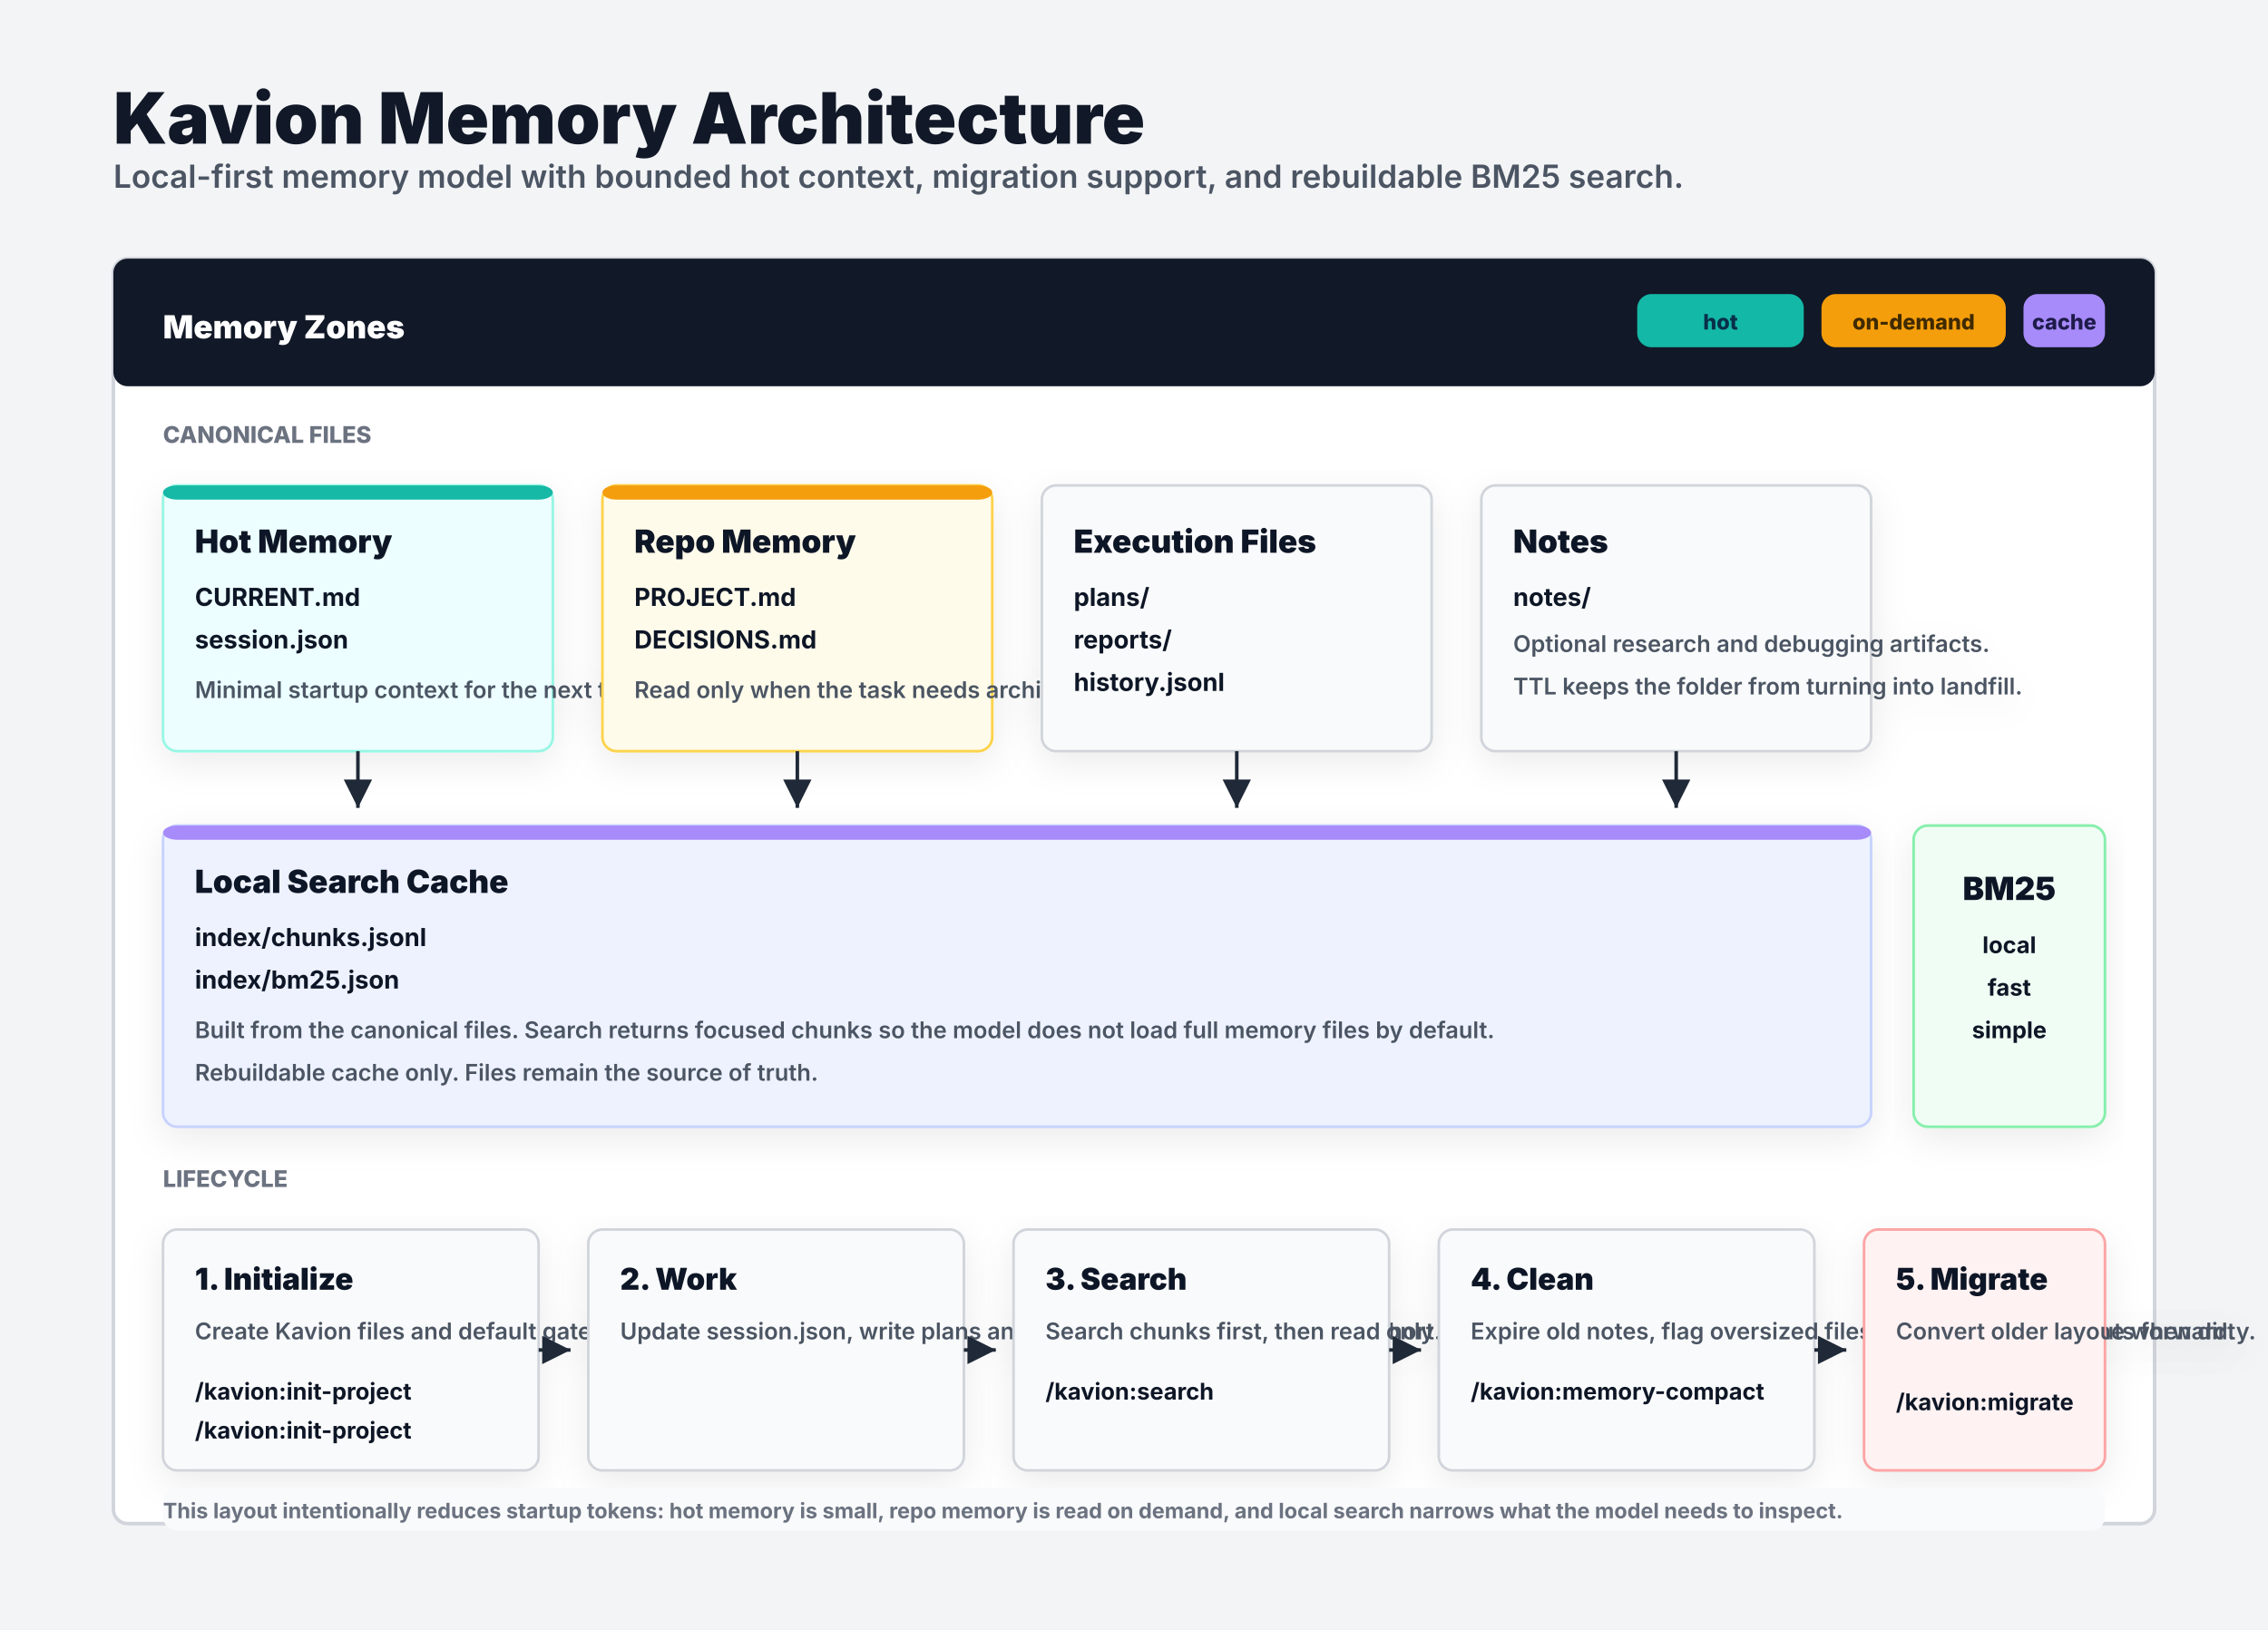
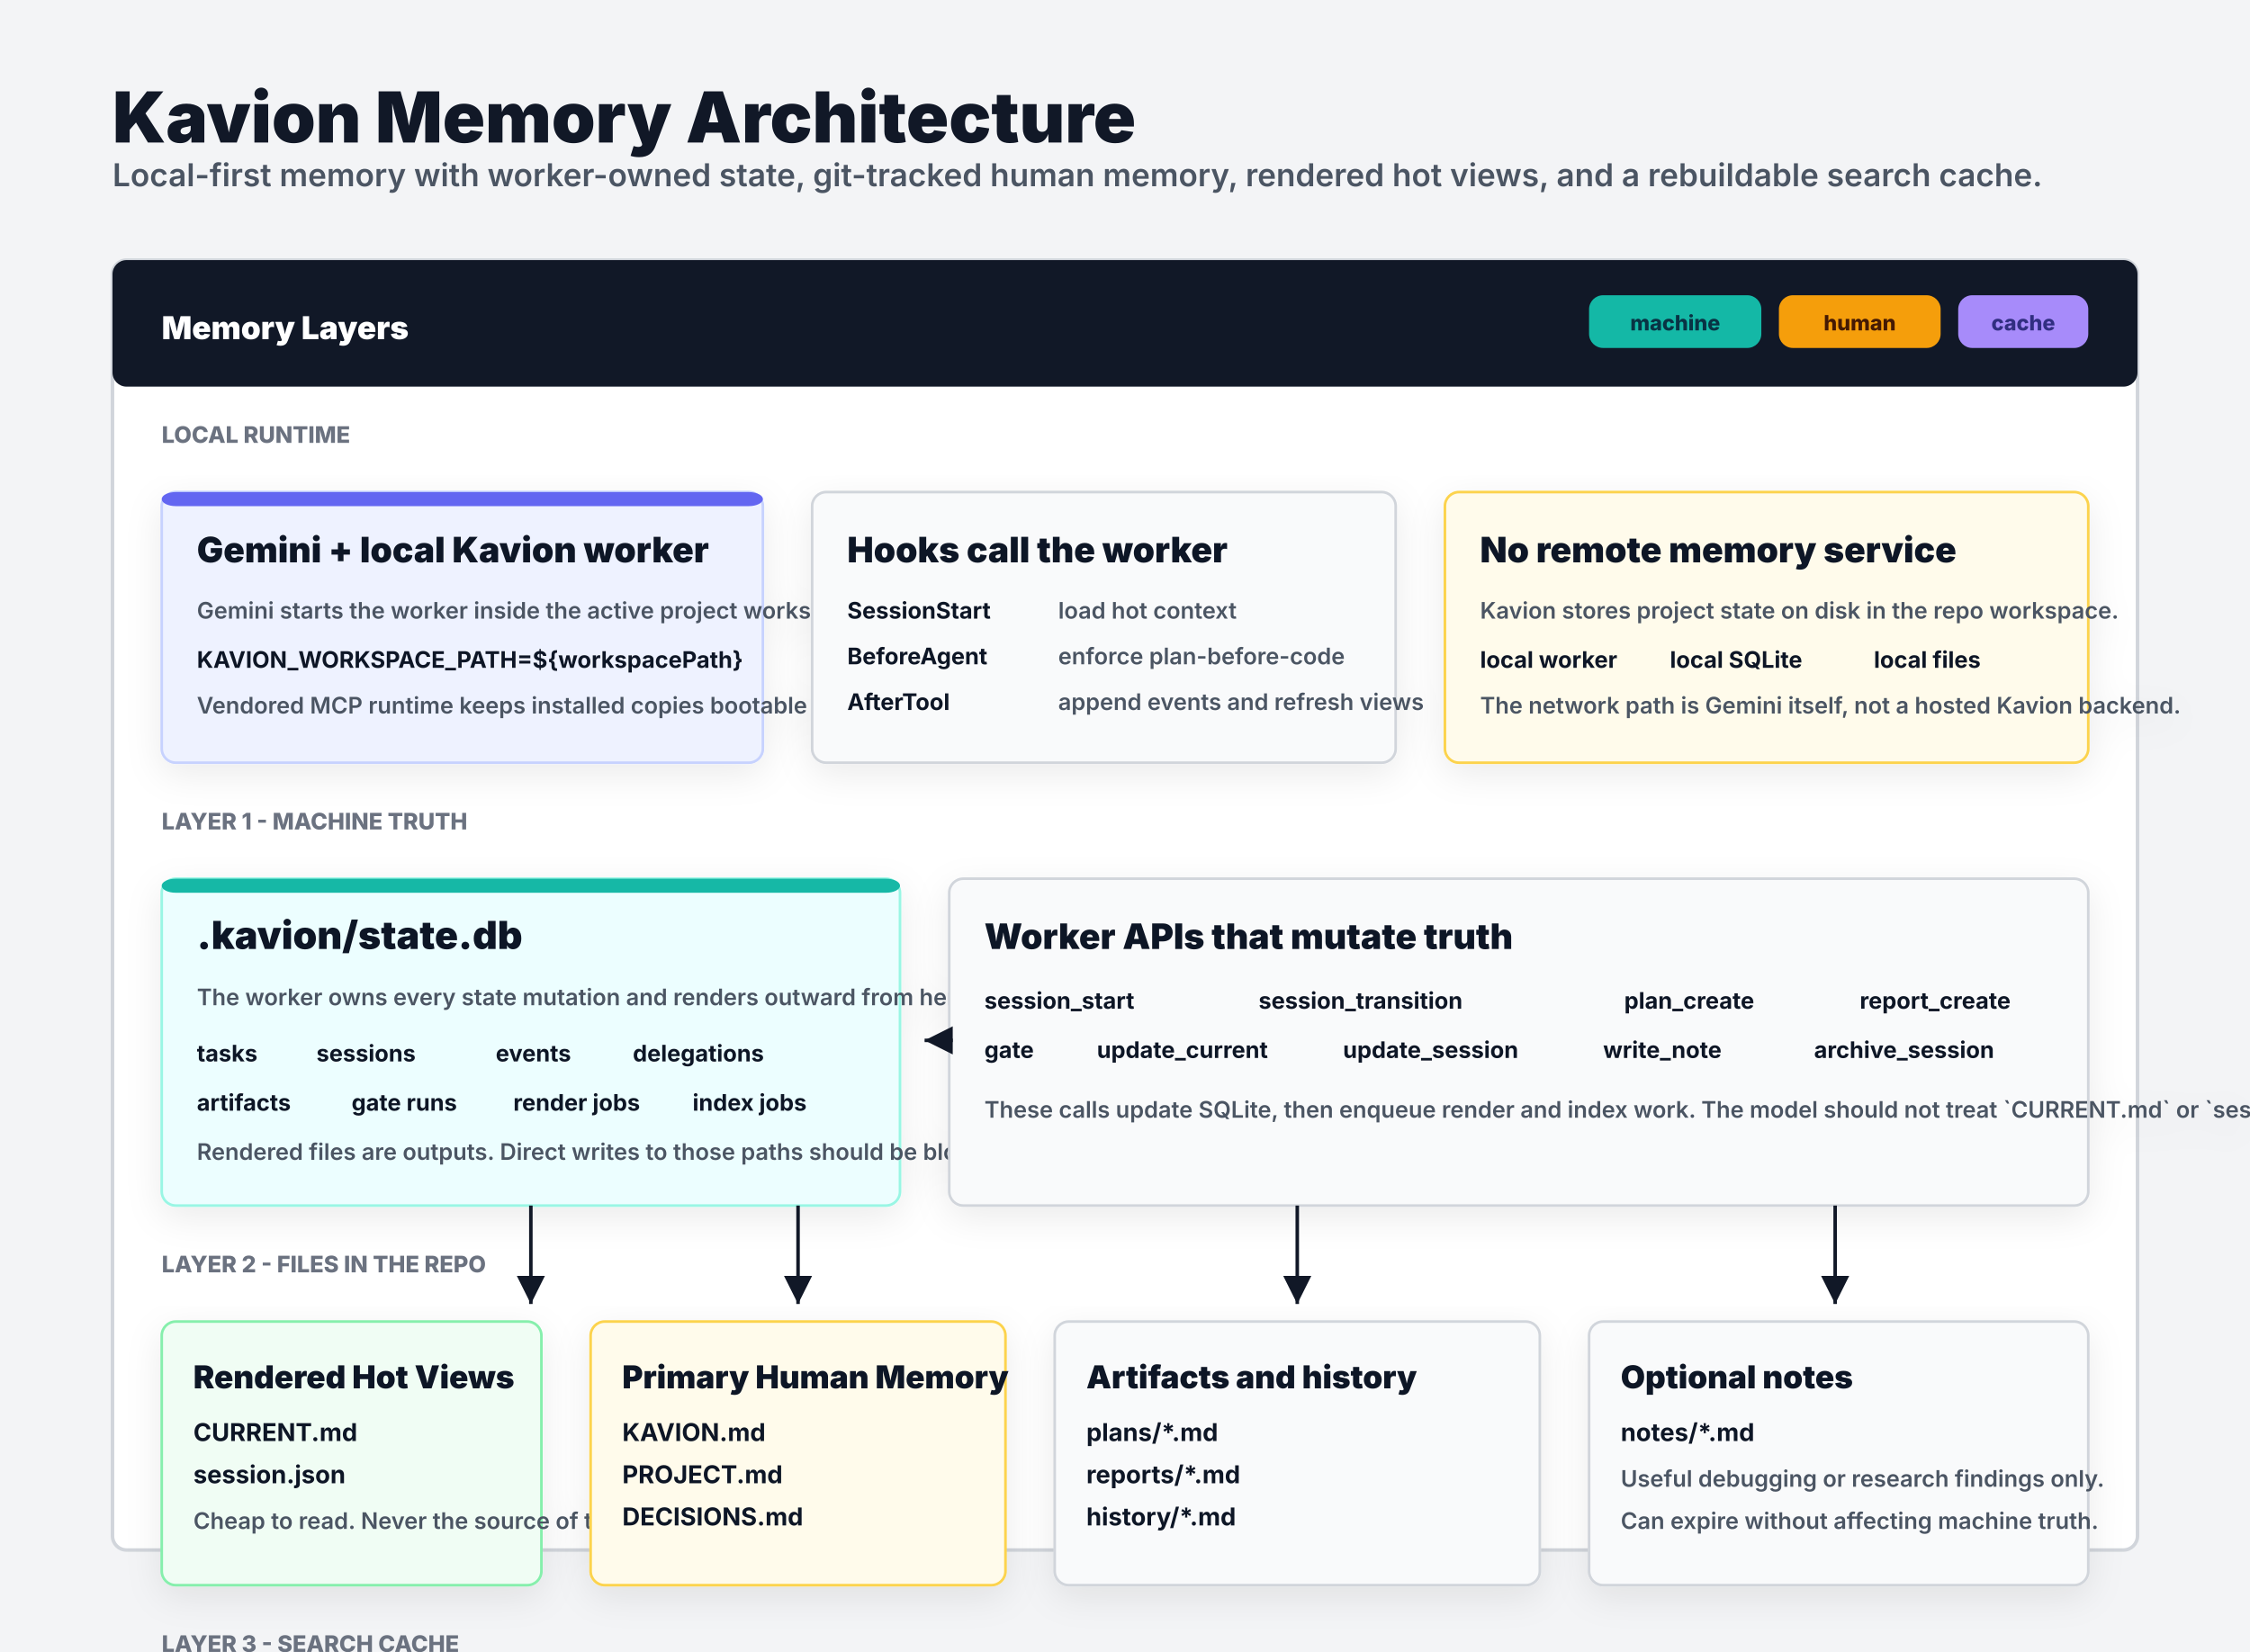
- <svg xmlns="http://www.w3.org/2000/svg" width="1280" height="920" viewBox="0 0 1280 920" fill="none" role="img" aria-labelledby="title desc">
-   <rect width="1280" height="920" fill="#F3F4F6" />
+ <svg xmlns="http://www.w3.org/2000/svg" width="1280" height="940" viewBox="0 0 1280 940" fill="none" role="img" aria-labelledby="title desc">
+   <rect width="1280" height="940" fill="#F3F4F6" />
  <defs>
    <marker id="arrow" markerWidth="12" markerHeight="12" refX="10" refY="6" orient="auto" markerUnits="strokeWidth">
-       <path d="M2 2L10 6L2 10Z" fill="#1F2937" />
+       <path d="M2 2L10 6L2 10Z" fill="#111827" />
    </marker>
    <filter id="shadow" x="-10%" y="-10%" width="120%" height="130%">
      <feDropShadow dx="0" dy="6" stdDeviation="10" flood-color="#111827" flood-opacity="0.08" />
    </filter>
  </defs>
  <g transform="translate(64 52)">
    <text x="0" y="0" dominant-baseline="hanging" font-family="Inter, ui-sans-serif, system-ui, sans-serif" font-size="40" font-weight="850" fill="#111827">Kavion Memory Architecture</text>
-     <text x="0" y="54" font-family="Inter, ui-sans-serif, system-ui, sans-serif" font-size="18" font-weight="600" fill="#4B5563">Local-first memory model with bounded hot context, migration support, and rebuildable BM25 search.</text>
-     <g transform="translate(0 94)">
-       <rect width="1152" height="714" rx="8" fill="#FFFFFF" stroke="#D1D5DB" stroke-width="2" />
-       <g>
-         <rect width="1152" height="72" rx="8" fill="#111827" />
-         <text x="28" y="45" font-family="Inter, ui-sans-serif, system-ui, sans-serif" font-size="18" font-weight="850" fill="#FFFFFF">Memory Zones</text>
-         <g transform="translate(860 20)">
-           <rect width="94" height="30" rx="8" fill="#14B8A6" />
-           <text x="47" y="20" text-anchor="middle" font-family="Inter, ui-sans-serif, system-ui, sans-serif" font-size="12" font-weight="800" fill="#082F49">hot</text>
-         </g>
-         <g transform="translate(964 20)">
-           <rect width="104" height="30" rx="8" fill="#F59E0B" />
-           <text x="52" y="20" text-anchor="middle" font-family="Inter, ui-sans-serif, system-ui, sans-serif" font-size="12" font-weight="800" fill="#3F2A00">on-demand</text>
-         </g>
-         <g transform="translate(1078 20)">
-           <rect width="46" height="30" rx="8" fill="#A78BFA" />
-           <text x="23" y="20" text-anchor="middle" font-family="Inter, ui-sans-serif, system-ui, sans-serif" font-size="12" font-weight="800" fill="#1E1B4B">cache</text>
-         </g>
+     <text x="0" y="54" font-family="Inter, ui-sans-serif, system-ui, sans-serif" font-size="18" font-weight="600" fill="#4B5563">Local-first memory with worker-owned state, git-tracked human memory, rendered hot views, and a rebuildable search cache.</text>
+     <g transform="translate(0 96)">
+       <rect width="1152" height="734" rx="8" fill="#FFFFFF" stroke="#D1D5DB" stroke-width="2" />
+       <rect width="1152" height="72" rx="8" fill="#111827" />
+       <text x="28" y="45" font-family="Inter, ui-sans-serif, system-ui, sans-serif" font-size="18" font-weight="850" fill="#FFFFFF">Memory Layers</text>
+       <g transform="translate(840 20)">
+         <rect width="98" height="30" rx="8" fill="#14B8A6" />
+         <text x="49" y="20" text-anchor="middle" font-family="Inter, ui-sans-serif, system-ui, sans-serif" font-size="12" font-weight="800" fill="#083344">machine</text>
      </g>
-       <text x="28" y="104" font-family="Inter, ui-sans-serif, system-ui, sans-serif" font-size="13" font-weight="800" fill="#6B7280">CANONICAL FILES</text>
-       <g transform="translate(28 128)" filter="url(#shadow)">
-         <rect width="220" height="150" rx="8" fill="#ECFEFF" stroke="#99F6E4" stroke-width="1.5" />
-         <rect width="220" height="8" rx="8" fill="#14B8A6" />
-         <text x="18" y="38" font-family="Inter, ui-sans-serif, system-ui, sans-serif" font-size="18" font-weight="850" fill="#111827">Hot Memory</text>
+       <g transform="translate(948 20)">
+         <rect width="92" height="30" rx="8" fill="#F59E0B" />
+         <text x="46" y="20" text-anchor="middle" font-family="Inter, ui-sans-serif, system-ui, sans-serif" font-size="12" font-weight="800" fill="#451A03">human</text>
+       </g>
+       <g transform="translate(1050 20)">
+         <rect width="74" height="30" rx="8" fill="#A78BFA" />
+         <text x="37" y="20" text-anchor="middle" font-family="Inter, ui-sans-serif, system-ui, sans-serif" font-size="12" font-weight="800" fill="#312E81">cache</text>
+       </g>
+       <text x="28" y="104" font-family="Inter, ui-sans-serif, system-ui, sans-serif" font-size="13" font-weight="800" fill="#6B7280">LOCAL RUNTIME</text>
+       <g transform="translate(28 132)" filter="url(#shadow)">
+         <rect width="342" height="154" rx="8" fill="#EEF2FF" stroke="#C7D2FE" stroke-width="1.5" />
+         <rect width="342" height="8" rx="8" fill="#6366F1" />
+         <text x="20" y="40" font-family="Inter, ui-sans-serif, system-ui, sans-serif" font-size="20" font-weight="850" fill="#111827">Gemini + local Kavion worker</text>
+         <text x="20" y="72" font-family="Inter, ui-sans-serif, system-ui, sans-serif" font-size="13" font-weight="600" fill="#4B5563">Gemini starts the worker inside the active project workspace.</text>
+         <text x="20" y="100" font-family="Inter, ui-sans-serif, system-ui, sans-serif" font-size="13" font-weight="700" fill="#111827">KAVION_WORKSPACE_PATH=${workspacePath}</text>
+         <text x="20" y="126" font-family="Inter, ui-sans-serif, system-ui, sans-serif" font-size="13" font-weight="600" fill="#4B5563">Vendored MCP runtime keeps installed copies bootable without local npm install.</text>
+       </g>
+       <g transform="translate(398 132)" filter="url(#shadow)">
+         <rect width="332" height="154" rx="8" fill="#F9FAFB" stroke="#D1D5DB" stroke-width="1.5" />
+         <text x="20" y="40" font-family="Inter, ui-sans-serif, system-ui, sans-serif" font-size="20" font-weight="850" fill="#111827">Hooks call the worker</text>
+         <text x="20" y="72" font-family="Inter, ui-sans-serif, system-ui, sans-serif" font-size="13" font-weight="700" fill="#111827">SessionStart</text>
+         <text x="140" y="72" font-family="Inter, ui-sans-serif, system-ui, sans-serif" font-size="13" font-weight="600" fill="#4B5563">load hot context</text>
+         <text x="20" y="98" font-family="Inter, ui-sans-serif, system-ui, sans-serif" font-size="13" font-weight="700" fill="#111827">BeforeAgent</text>
+         <text x="140" y="98" font-family="Inter, ui-sans-serif, system-ui, sans-serif" font-size="13" font-weight="600" fill="#4B5563">enforce plan-before-code</text>
+         <text x="20" y="124" font-family="Inter, ui-sans-serif, system-ui, sans-serif" font-size="13" font-weight="700" fill="#111827">AfterTool</text>
+         <text x="140" y="124" font-family="Inter, ui-sans-serif, system-ui, sans-serif" font-size="13" font-weight="600" fill="#4B5563">append events and refresh views</text>
+       </g>
+       <g transform="translate(758 132)" filter="url(#shadow)">
+         <rect width="366" height="154" rx="8" fill="#FFFBEB" stroke="#FCD34D" stroke-width="1.5" />
+         <text x="20" y="40" font-family="Inter, ui-sans-serif, system-ui, sans-serif" font-size="20" font-weight="850" fill="#111827">No remote memory service</text>
+         <text x="20" y="72" font-family="Inter, ui-sans-serif, system-ui, sans-serif" font-size="13" font-weight="600" fill="#4B5563">Kavion stores project state on disk in the repo workspace.</text>
+         <text x="20" y="100" font-family="Inter, ui-sans-serif, system-ui, sans-serif" font-size="13" font-weight="700" fill="#111827">local worker</text>
+         <text x="128" y="100" font-family="Inter, ui-sans-serif, system-ui, sans-serif" font-size="13" font-weight="700" fill="#111827">local SQLite</text>
+         <text x="244" y="100" font-family="Inter, ui-sans-serif, system-ui, sans-serif" font-size="13" font-weight="700" fill="#111827">local files</text>
+         <text x="20" y="126" font-family="Inter, ui-sans-serif, system-ui, sans-serif" font-size="13" font-weight="600" fill="#4B5563">The network path is Gemini itself, not a hosted Kavion backend.</text>
+       </g>
+       <text x="28" y="324" font-family="Inter, ui-sans-serif, system-ui, sans-serif" font-size="13" font-weight="800" fill="#6B7280">LAYER 1 - MACHINE TRUTH</text>
+       <g transform="translate(28 352)" filter="url(#shadow)">
+         <rect width="420" height="186" rx="8" fill="#ECFEFF" stroke="#99F6E4" stroke-width="1.5" />
+         <rect width="420" height="8" rx="8" fill="#14B8A6" />
+         <text x="20" y="40" font-family="Inter, ui-sans-serif, system-ui, sans-serif" font-size="22" font-weight="850" fill="#111827">.kavion/state.db</text>
+         <text x="20" y="72" font-family="Inter, ui-sans-serif, system-ui, sans-serif" font-size="13" font-weight="600" fill="#4B5563">The worker owns every state mutation and renders outward from here.</text>
+         <text x="20" y="104" font-family="Inter, ui-sans-serif, system-ui, sans-serif" font-size="13" font-weight="700" fill="#111827">tasks</text>
+         <text x="88" y="104" font-family="Inter, ui-sans-serif, system-ui, sans-serif" font-size="13" font-weight="700" fill="#111827">sessions</text>
+         <text x="190" y="104" font-family="Inter, ui-sans-serif, system-ui, sans-serif" font-size="13" font-weight="700" fill="#111827">events</text>
+         <text x="268" y="104" font-family="Inter, ui-sans-serif, system-ui, sans-serif" font-size="13" font-weight="700" fill="#111827">delegations</text>
+         <text x="20" y="132" font-family="Inter, ui-sans-serif, system-ui, sans-serif" font-size="13" font-weight="700" fill="#111827">artifacts</text>
+         <text x="108" y="132" font-family="Inter, ui-sans-serif, system-ui, sans-serif" font-size="13" font-weight="700" fill="#111827">gate runs</text>
+         <text x="200" y="132" font-family="Inter, ui-sans-serif, system-ui, sans-serif" font-size="13" font-weight="700" fill="#111827">render jobs</text>
+         <text x="302" y="132" font-family="Inter, ui-sans-serif, system-ui, sans-serif" font-size="13" font-weight="700" fill="#111827">index jobs</text>
+         <text x="20" y="160" font-family="Inter, ui-sans-serif, system-ui, sans-serif" font-size="13" font-weight="600" fill="#4B5563">Rendered files are outputs. Direct writes to those paths should be blocked by policy.</text>
+       </g>
+       <g transform="translate(476 352)" filter="url(#shadow)">
+         <rect width="648" height="186" rx="8" fill="#F9FAFB" stroke="#D1D5DB" stroke-width="1.5" />
+         <text x="20" y="40" font-family="Inter, ui-sans-serif, system-ui, sans-serif" font-size="20" font-weight="850" fill="#111827">Worker APIs that mutate truth</text>
+         <text x="20" y="74" font-family="Inter, ui-sans-serif, system-ui, sans-serif" font-size="13" font-weight="700" fill="#111827">session_start</text>
+         <text x="176" y="74" font-family="Inter, ui-sans-serif, system-ui, sans-serif" font-size="13" font-weight="700" fill="#111827">session_transition</text>
+         <text x="384" y="74" font-family="Inter, ui-sans-serif, system-ui, sans-serif" font-size="13" font-weight="700" fill="#111827">plan_create</text>
+         <text x="518" y="74" font-family="Inter, ui-sans-serif, system-ui, sans-serif" font-size="13" font-weight="700" fill="#111827">report_create</text>
+         <text x="20" y="102" font-family="Inter, ui-sans-serif, system-ui, sans-serif" font-size="13" font-weight="700" fill="#111827">gate</text>
+         <text x="84" y="102" font-family="Inter, ui-sans-serif, system-ui, sans-serif" font-size="13" font-weight="700" fill="#111827">update_current</text>
+         <text x="224" y="102" font-family="Inter, ui-sans-serif, system-ui, sans-serif" font-size="13" font-weight="700" fill="#111827">update_session</text>
+         <text x="372" y="102" font-family="Inter, ui-sans-serif, system-ui, sans-serif" font-size="13" font-weight="700" fill="#111827">write_note</text>
+         <text x="492" y="102" font-family="Inter, ui-sans-serif, system-ui, sans-serif" font-size="13" font-weight="700" fill="#111827">archive_session</text>
+         <text x="20" y="136" font-family="Inter, ui-sans-serif, system-ui, sans-serif" font-size="13" font-weight="600" fill="#4B5563">These calls update SQLite, then enqueue render and index work. The model should not treat `CURRENT.md` or `session.json` as editable state files.</text>
+       </g>
+       <text x="28" y="576" font-family="Inter, ui-sans-serif, system-ui, sans-serif" font-size="13" font-weight="800" fill="#6B7280">LAYER 2 - FILES IN THE REPO</text>
+       <g transform="translate(28 604)" filter="url(#shadow)">
+         <rect width="216" height="150" rx="8" fill="#F0FDF4" stroke="#86EFAC" stroke-width="1.5" />
+         <text x="18" y="38" font-family="Inter, ui-sans-serif, system-ui, sans-serif" font-size="18" font-weight="850" fill="#111827">Rendered Hot Views</text>
        <text x="18" y="68" font-family="Inter, ui-sans-serif, system-ui, sans-serif" font-size="14" font-weight="700" fill="#111827">CURRENT.md</text>
        <text x="18" y="92" font-family="Inter, ui-sans-serif, system-ui, sans-serif" font-size="14" font-weight="700" fill="#111827">session.json</text>
-         <text x="18" y="120" font-family="Inter, ui-sans-serif, system-ui, sans-serif" font-size="13" font-weight="600" fill="#4B5563">Minimal startup context for the next turn.</text>
+         <text x="18" y="118" font-family="Inter, ui-sans-serif, system-ui, sans-serif" font-size="13" font-weight="600" fill="#4B5563">Cheap to read. Never the source of truth.</text>
      </g>
-       <g transform="translate(276 128)" filter="url(#shadow)">
-         <rect width="220" height="150" rx="8" fill="#FFFBEB" stroke="#FCD34D" stroke-width="1.5" />
-         <rect width="220" height="8" rx="8" fill="#F59E0B" />
-         <text x="18" y="38" font-family="Inter, ui-sans-serif, system-ui, sans-serif" font-size="18" font-weight="850" fill="#111827">Repo Memory</text>
-         <text x="18" y="68" font-family="Inter, ui-sans-serif, system-ui, sans-serif" font-size="14" font-weight="700" fill="#111827">PROJECT.md</text>
-         <text x="18" y="92" font-family="Inter, ui-sans-serif, system-ui, sans-serif" font-size="14" font-weight="700" fill="#111827">DECISIONS.md</text>
-         <text x="18" y="120" font-family="Inter, ui-sans-serif, system-ui, sans-serif" font-size="13" font-weight="600" fill="#4B5563">Read only when the task needs architecture or prior decisions.</text>
+       <g transform="translate(272 604)" filter="url(#shadow)">
+         <rect width="236" height="150" rx="8" fill="#FFFBEB" stroke="#FCD34D" stroke-width="1.5" />
+         <text x="18" y="38" font-family="Inter, ui-sans-serif, system-ui, sans-serif" font-size="18" font-weight="850" fill="#111827">Primary Human Memory</text>
+         <text x="18" y="68" font-family="Inter, ui-sans-serif, system-ui, sans-serif" font-size="14" font-weight="700" fill="#111827">KAVION.md</text>
+         <text x="18" y="92" font-family="Inter, ui-sans-serif, system-ui, sans-serif" font-size="14" font-weight="700" fill="#111827">PROJECT.md</text>
+         <text x="18" y="116" font-family="Inter, ui-sans-serif, system-ui, sans-serif" font-size="14" font-weight="700" fill="#111827">DECISIONS.md</text>
      </g>
-       <g transform="translate(524 128)" filter="url(#shadow)">
-         <rect width="220" height="150" rx="8" fill="#F9FAFB" stroke="#D1D5DB" stroke-width="1.5" />
-         <text x="18" y="38" font-family="Inter, ui-sans-serif, system-ui, sans-serif" font-size="18" font-weight="850" fill="#111827">Execution Files</text>
-         <text x="18" y="68" font-family="Inter, ui-sans-serif, system-ui, sans-serif" font-size="14" font-weight="700" fill="#111827">plans/</text>
-         <text x="18" y="92" font-family="Inter, ui-sans-serif, system-ui, sans-serif" font-size="14" font-weight="700" fill="#111827">reports/</text>
-         <text x="18" y="116" font-family="Inter, ui-sans-serif, system-ui, sans-serif" font-size="14" font-weight="700" fill="#111827">history.jsonl</text>
+       <g transform="translate(536 604)" filter="url(#shadow)">
+         <rect width="276" height="150" rx="8" fill="#F9FAFB" stroke="#D1D5DB" stroke-width="1.5" />
+         <text x="18" y="38" font-family="Inter, ui-sans-serif, system-ui, sans-serif" font-size="18" font-weight="850" fill="#111827">Artifacts and history</text>
+         <text x="18" y="68" font-family="Inter, ui-sans-serif, system-ui, sans-serif" font-size="14" font-weight="700" fill="#111827">plans/*.md</text>
+         <text x="18" y="92" font-family="Inter, ui-sans-serif, system-ui, sans-serif" font-size="14" font-weight="700" fill="#111827">reports/*.md</text>
+         <text x="18" y="116" font-family="Inter, ui-sans-serif, system-ui, sans-serif" font-size="14" font-weight="700" fill="#111827">history/*.md</text>
      </g>
-       <g transform="translate(772 128)" filter="url(#shadow)">
-         <rect width="220" height="150" rx="8" fill="#F9FAFB" stroke="#D1D5DB" stroke-width="1.5" />
-         <text x="18" y="38" font-family="Inter, ui-sans-serif, system-ui, sans-serif" font-size="18" font-weight="850" fill="#111827">Notes</text>
-         <text x="18" y="68" font-family="Inter, ui-sans-serif, system-ui, sans-serif" font-size="14" font-weight="700" fill="#111827">notes/</text>
-         <text x="18" y="94" font-family="Inter, ui-sans-serif, system-ui, sans-serif" font-size="13" font-weight="600" fill="#4B5563">Optional research and debugging artifacts.</text>
-         <text x="18" y="118" font-family="Inter, ui-sans-serif, system-ui, sans-serif" font-size="13" font-weight="600" fill="#4B5563">TTL keeps the folder from turning into landfill.</text>
+       <g transform="translate(840 604)" filter="url(#shadow)">
+         <rect width="284" height="150" rx="8" fill="#F9FAFB" stroke="#D1D5DB" stroke-width="1.5" />
+         <text x="18" y="38" font-family="Inter, ui-sans-serif, system-ui, sans-serif" font-size="18" font-weight="850" fill="#111827">Optional notes</text>
+         <text x="18" y="68" font-family="Inter, ui-sans-serif, system-ui, sans-serif" font-size="14" font-weight="700" fill="#111827">notes/*.md</text>
+         <text x="18" y="94" font-family="Inter, ui-sans-serif, system-ui, sans-serif" font-size="13" font-weight="600" fill="#4B5563">Useful debugging or research findings only.</text>
+         <text x="18" y="118" font-family="Inter, ui-sans-serif, system-ui, sans-serif" font-size="13" font-weight="600" fill="#4B5563">Can expire without affecting machine truth.</text>
      </g>
-       <g transform="translate(28 320)" filter="url(#shadow)">
-         <rect width="964" height="170" rx="8" fill="#EEF2FF" stroke="#C7D2FE" stroke-width="1.5" />
-         <rect width="964" height="8" rx="8" fill="#A78BFA" />
-         <text x="18" y="38" font-family="Inter, ui-sans-serif, system-ui, sans-serif" font-size="18" font-weight="850" fill="#111827">Local Search Cache</text>
-         <text x="18" y="68" font-family="Inter, ui-sans-serif, system-ui, sans-serif" font-size="14" font-weight="700" fill="#111827">index/chunks.jsonl</text>
-         <text x="18" y="92" font-family="Inter, ui-sans-serif, system-ui, sans-serif" font-size="14" font-weight="700" fill="#111827">index/bm25.json</text>
-         <text x="18" y="120" font-family="Inter, ui-sans-serif, system-ui, sans-serif" font-size="13" font-weight="600" fill="#4B5563">Built from the canonical files. Search returns focused chunks so the model does not load full memory files by default.</text>
-         <text x="18" y="144" font-family="Inter, ui-sans-serif, system-ui, sans-serif" font-size="13" font-weight="600" fill="#4B5563">Rebuildable cache only. Files remain the source of truth.</text>
+       <text x="28" y="792" font-family="Inter, ui-sans-serif, system-ui, sans-serif" font-size="13" font-weight="800" fill="#6B7280">LAYER 3 - SEARCH CACHE</text>
+       <g transform="translate(28 820)" filter="url(#shadow)">
+         <rect width="1096" height="76" rx="8" fill="#EEF2FF" stroke="#C7D2FE" stroke-width="1.5" />
+         <rect width="1096" height="8" rx="8" fill="#A78BFA" />
+         <text x="20" y="36" font-family="Inter, ui-sans-serif, system-ui, sans-serif" font-size="18" font-weight="850" fill="#111827">index/chunks.jsonl + index/bm25.json</text>
+         <text x="20" y="62" font-family="Inter, ui-sans-serif, system-ui, sans-serif" font-size="13" font-weight="600" fill="#4B5563">Cache only. Built locally from known memory and artifacts so the model can search first and open specific files only when needed.</text>
      </g>
-       <g transform="translate(1016 320)" filter="url(#shadow)">
-         <rect width="108" height="170" rx="8" fill="#F0FDF4" stroke="#86EFAC" stroke-width="1.5" />
-         <text x="54" y="42" text-anchor="middle" font-family="Inter, ui-sans-serif, system-ui, sans-serif" font-size="18" font-weight="850" fill="#111827">BM25</text>
-         <text x="54" y="72" text-anchor="middle" font-family="Inter, ui-sans-serif, system-ui, sans-serif" font-size="13" font-weight="700" fill="#111827">local</text>
-         <text x="54" y="96" text-anchor="middle" font-family="Inter, ui-sans-serif, system-ui, sans-serif" font-size="13" font-weight="700" fill="#111827">fast</text>
-         <text x="54" y="120" text-anchor="middle" font-family="Inter, ui-sans-serif, system-ui, sans-serif" font-size="13" font-weight="700" fill="#111827">simple</text>
-       </g>
-       <path d="M138 278V310" stroke="#1F2937" stroke-width="2" marker-end="url(#arrow)" />
-       <path d="M386 278V310" stroke="#1F2937" stroke-width="2" marker-end="url(#arrow)" />
-       <path d="M634 278V310" stroke="#1F2937" stroke-width="2" marker-end="url(#arrow)" />
-       <path d="M882 278V310" stroke="#1F2937" stroke-width="2" marker-end="url(#arrow)" />
-       <text x="28" y="524" font-family="Inter, ui-sans-serif, system-ui, sans-serif" font-size="13" font-weight="800" fill="#6B7280">LIFECYCLE</text>
-       <g transform="translate(28 548)" filter="url(#shadow)">
-         <rect width="212" height="136" rx="8" fill="#F9FAFB" stroke="#D1D5DB" stroke-width="1.5" />
-         <text x="18" y="34" font-family="Inter, ui-sans-serif, system-ui, sans-serif" font-size="17" font-weight="850" fill="#111827">1. Initialize</text>
-         <text x="18" y="62" font-family="Inter, ui-sans-serif, system-ui, sans-serif" font-size="13" font-weight="600" fill="#4B5563">Create Kavion files and default gate config.</text>
-         <text x="18" y="96" font-family="Inter, ui-sans-serif, system-ui, sans-serif" font-size="13" font-weight="700" fill="#111827">/kavion:init-project</text>
-         <text x="18" y="118" font-family="Inter, ui-sans-serif, system-ui, sans-serif" font-size="13" font-weight="700" fill="#111827">/kavion:init-project</text>
-       </g>
-       <g transform="translate(268 548)" filter="url(#shadow)">
-         <rect width="212" height="136" rx="8" fill="#F9FAFB" stroke="#D1D5DB" stroke-width="1.5" />
-         <text x="18" y="34" font-family="Inter, ui-sans-serif, system-ui, sans-serif" font-size="17" font-weight="850" fill="#111827">2. Work</text>
-         <text x="18" y="62" font-family="Inter, ui-sans-serif, system-ui, sans-serif" font-size="13" font-weight="600" fill="#4B5563">Update session.json, write plans and reports, and keep hot memory short.</text>
-       </g>
-       <g transform="translate(508 548)" filter="url(#shadow)">
-         <rect width="212" height="136" rx="8" fill="#F9FAFB" stroke="#D1D5DB" stroke-width="1.5" />
-         <text x="18" y="34" font-family="Inter, ui-sans-serif, system-ui, sans-serif" font-size="17" font-weight="850" fill="#111827">3. Search</text>
-         <text x="18" y="62" font-family="Inter, ui-sans-serif, system-ui, sans-serif" font-size="13" font-weight="600" fill="#4B5563">Search chunks first, then read only the specific source files needed.</text>
-         <text x="18" y="96" font-family="Inter, ui-sans-serif, system-ui, sans-serif" font-size="13" font-weight="700" fill="#111827">/kavion:search</text>
-       </g>
-       <g transform="translate(748 548)" filter="url(#shadow)">
-         <rect width="212" height="136" rx="8" fill="#F9FAFB" stroke="#D1D5DB" stroke-width="1.5" />
-         <text x="18" y="34" font-family="Inter, ui-sans-serif, system-ui, sans-serif" font-size="17" font-weight="850" fill="#111827">4. Clean</text>
-         <text x="18" y="62" font-family="Inter, ui-sans-serif, system-ui, sans-serif" font-size="13" font-weight="600" fill="#4B5563">Expire old notes, flag oversized files, and rebuild the cache when dirty.</text>
-         <text x="18" y="96" font-family="Inter, ui-sans-serif, system-ui, sans-serif" font-size="13" font-weight="700" fill="#111827">/kavion:memory-compact</text>
-       </g>
-       <g transform="translate(988 548)" filter="url(#shadow)">
-         <rect width="136" height="136" rx="8" fill="#FEF2F2" stroke="#FCA5A5" stroke-width="1.5" />
-         <text x="18" y="34" font-family="Inter, ui-sans-serif, system-ui, sans-serif" font-size="17" font-weight="850" fill="#111827">5. Migrate</text>
-         <text x="18" y="62" font-family="Inter, ui-sans-serif, system-ui, sans-serif" font-size="13" font-weight="600" fill="#4B5563">Convert older layouts forward.</text>
-         <text x="18" y="102" font-family="Inter, ui-sans-serif, system-ui, sans-serif" font-size="13" font-weight="700" fill="#111827">/kavion:migrate</text>
-       </g>
-       <path d="M240 616H258" stroke="#1F2937" stroke-width="2" marker-end="url(#arrow)" />
-       <path d="M480 616H498" stroke="#1F2937" stroke-width="2" marker-end="url(#arrow)" />
-       <path d="M720 616H738" stroke="#1F2937" stroke-width="2" marker-end="url(#arrow)" />
-       <path d="M960 616H978" stroke="#1F2937" stroke-width="2" marker-end="url(#arrow)" />
-       <g transform="translate(28 694)">
-         <rect width="1096" height="24" rx="8" fill="#F9FAFB" />
-         <text x="0" y="17" font-family="Inter, ui-sans-serif, system-ui, sans-serif" font-size="12" font-weight="700" fill="#6B7280">This layout intentionally reduces startup tokens: hot memory is small, repo memory is read on demand, and local search narrows what the model needs to inspect.</text>
-       </g>
+       <path d="M478 444L462 444" stroke="#111827" stroke-width="2" marker-end="url(#arrow)" />
+       <path d="M238 538V594" stroke="#111827" stroke-width="2" marker-end="url(#arrow)" />
+       <path d="M390 538V594" stroke="#111827" stroke-width="2" marker-end="url(#arrow)" />
+       <path d="M674 538V594" stroke="#111827" stroke-width="2" marker-end="url(#arrow)" />
+       <path d="M980 538V594" stroke="#111827" stroke-width="2" marker-end="url(#arrow)" />
    </g>
  </g>
</svg>
